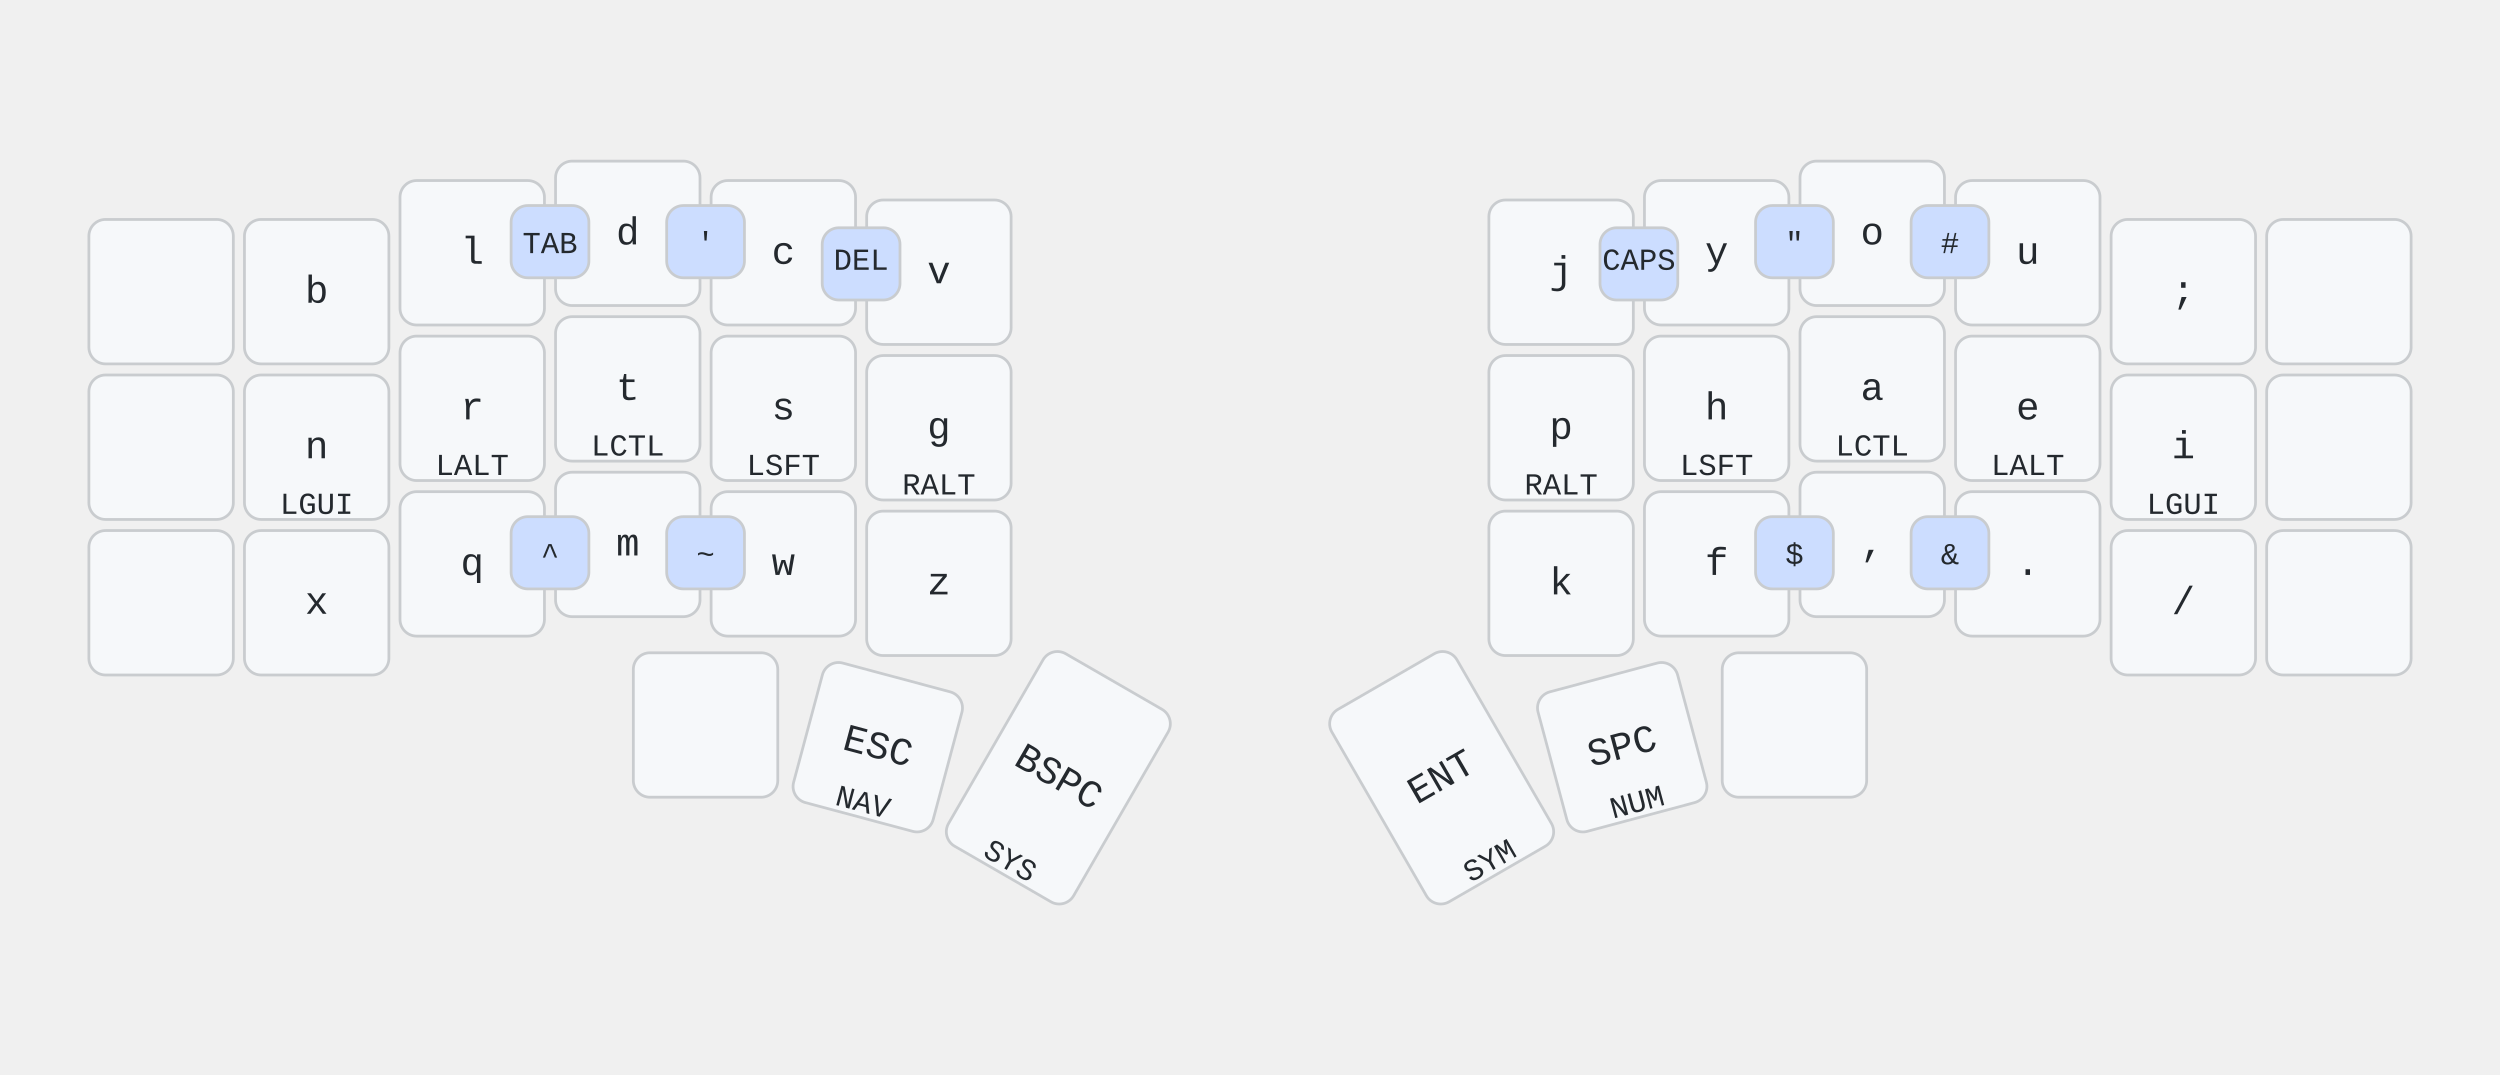
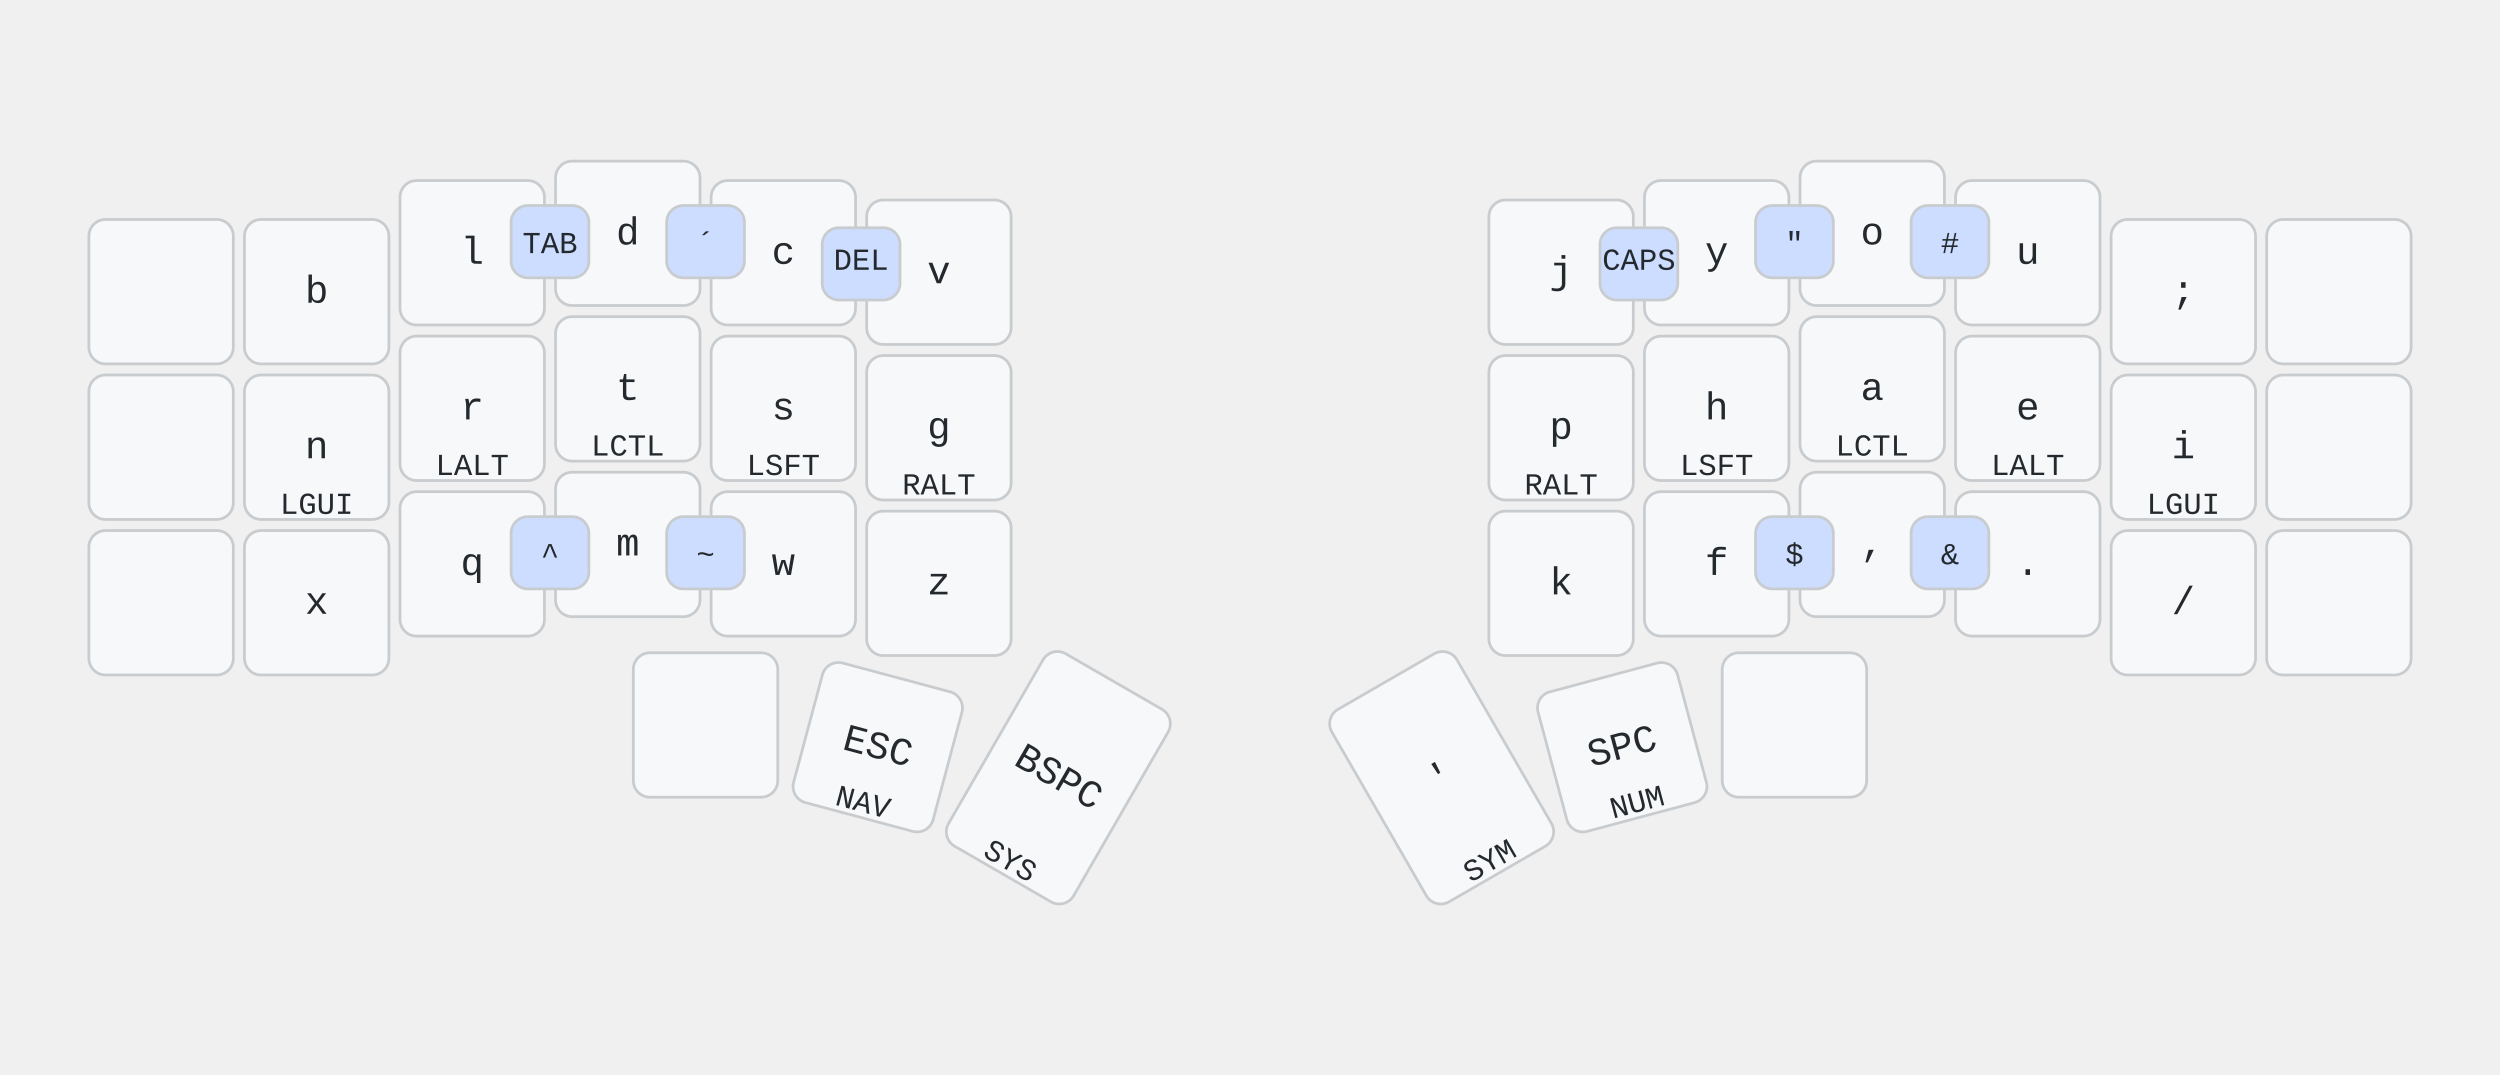
<svg xmlns="http://www.w3.org/2000/svg" width="900" height="387" viewBox="0 0 900 387" class="keymap">
  <style>/* inherit to force styles through use tags */
svg path {
    fill: inherit;
}

/* font and background color specifications */
svg.keymap {
    font-family: SFMono-Regular,Consolas,Liberation Mono,Menlo,monospace;
    font-size: 14px;
    font-kerning: normal;
    text-rendering: optimizeLegibility;
    fill: #24292e;
}

/* default key styling */
rect.key {
    fill: #f6f8fa;
}

rect.key, rect.combo {
    stroke: #c9cccf;
    stroke-width: 1;
}

/* default key side styling, only used is draw_key_sides is set */
rect.side {
    filter: brightness(90%);
}

/* color accent for combo boxes */
rect.combo, rect.combo-separate {
    fill: #cdf;
}

/* color accent for held keys */
rect.held, rect.combo.held {
    fill: #fdd;
}

/* color accent for ghost (optional) keys */
rect.ghost, rect.combo.ghost {
    stroke-dasharray: 4, 4;
    stroke-width: 2;
}

text {
    text-anchor: middle;
    dominant-baseline: middle;
}

/* styling for layer labels */
text.label {
    font-weight: bold;
    text-anchor: start;
    stroke: white;
    stroke-width: 4;
    paint-order: stroke;
}

/* styling for optional footer */
text.footer {
    text-anchor: end;
    dominant-baseline: auto;
    stroke: white;
    stroke-width: 4;
    paint-order: stroke;
}

/* styling for combo tap, and key non-tap label text */
text.combo, text.hold, text.shifted, text.left, text.right {
    font-size: 11px;
}

text.hold {
    text-anchor: middle;
    dominant-baseline: auto;
}

text.shifted {
    text-anchor: middle;
    dominant-baseline: hanging;
}

text.left {
    text-anchor: start;
}

text.right {
    text-anchor: end;
}

text.layer-activator {
    text-decoration: underline;
}

/* styling for hold/shifted label text in combo box */
text.combo.hold, text.combo.shifted, text.combo.left, text.combo.right {
    font-size: 8px;
}

/* lighter symbol for transparent keys */
text.trans {
    fill: #7b7e81;
}

/* styling for combo dendrons */
path.combo {
    stroke-width: 1;
    stroke: gray;
    fill: none;
}

/* Start Tabler Icons Cleanup */
/* cannot use height/width with glyphs */
.icon-tabler &gt; path {
    fill: inherit;
    stroke: inherit;
    stroke-width: 2;
}
/* hide tabler's default box */
.icon-tabler &gt; path[stroke="none"][fill="none"] {
    visibility: hidden;
}
/* End Tabler Icons Cleanup */
</style>
  <g transform="translate(30, 0)" class="layer-BASE">
    <g transform="translate(0, 56)">
      <g transform="translate(28, 49)" class="key keypos-0">
        <rect rx="6" ry="6" x="-26" y="-26" width="52" height="52" class="key" />
      </g>
      <g transform="translate(84, 49)" class="key keypos-1">
        <rect rx="6" ry="6" x="-26" y="-26" width="52" height="52" class="key" />
        <text x="0" y="0" class="key tap">b</text>
      </g>
      <g transform="translate(140, 35)" class="key keypos-2">
        <rect rx="6" ry="6" x="-26" y="-26" width="52" height="52" class="key" />
        <text x="0" y="0" class="key tap">l</text>
      </g>
      <g transform="translate(196, 28)" class="key keypos-3">
        <rect rx="6" ry="6" x="-26" y="-26" width="52" height="52" class="key" />
        <text x="0" y="0" class="key tap">d</text>
      </g>
      <g transform="translate(252, 35)" class="key keypos-4">
        <rect rx="6" ry="6" x="-26" y="-26" width="52" height="52" class="key" />
        <text x="0" y="0" class="key tap">c</text>
      </g>
      <g transform="translate(308, 42)" class="key keypos-5">
        <rect rx="6" ry="6" x="-26" y="-26" width="52" height="52" class="key" />
        <text x="0" y="0" class="key tap">v</text>
      </g>
      <g transform="translate(532, 42)" class="key keypos-6">
        <rect rx="6" ry="6" x="-26" y="-26" width="52" height="52" class="key" />
        <text x="0" y="0" class="key tap">j</text>
      </g>
      <g transform="translate(588, 35)" class="key keypos-7">
        <rect rx="6" ry="6" x="-26" y="-26" width="52" height="52" class="key" />
        <text x="0" y="0" class="key tap">y</text>
      </g>
      <g transform="translate(644, 28)" class="key keypos-8">
        <rect rx="6" ry="6" x="-26" y="-26" width="52" height="52" class="key" />
        <text x="0" y="0" class="key tap">o</text>
      </g>
      <g transform="translate(700, 35)" class="key keypos-9">
        <rect rx="6" ry="6" x="-26" y="-26" width="52" height="52" class="key" />
        <text x="0" y="0" class="key tap">u</text>
      </g>
      <g transform="translate(756, 49)" class="key keypos-10">
        <rect rx="6" ry="6" x="-26" y="-26" width="52" height="52" class="key" />
        <text x="0" y="0" class="key tap">;</text>
      </g>
      <g transform="translate(812, 49)" class="key keypos-11">
        <rect rx="6" ry="6" x="-26" y="-26" width="52" height="52" class="key" />
      </g>
      <g transform="translate(28, 105)" class="key keypos-12">
        <rect rx="6" ry="6" x="-26" y="-26" width="52" height="52" class="key" />
      </g>
      <g transform="translate(84, 105)" class="key keypos-13">
        <rect rx="6" ry="6" x="-26" y="-26" width="52" height="52" class="key" />
        <text x="0" y="0" class="key tap">n</text>
        <text x="0" y="24" class="key hold">LGUI</text>
      </g>
      <g transform="translate(140, 91)" class="key keypos-14">
        <rect rx="6" ry="6" x="-26" y="-26" width="52" height="52" class="key" />
        <text x="0" y="0" class="key tap">r</text>
        <text x="0" y="24" class="key hold">LALT</text>
      </g>
      <g transform="translate(196, 84)" class="key keypos-15">
        <rect rx="6" ry="6" x="-26" y="-26" width="52" height="52" class="key" />
        <text x="0" y="0" class="key tap">t</text>
        <text x="0" y="24" class="key hold">LCTL</text>
      </g>
      <g transform="translate(252, 91)" class="key keypos-16">
        <rect rx="6" ry="6" x="-26" y="-26" width="52" height="52" class="key" />
        <text x="0" y="0" class="key tap">s</text>
        <text x="0" y="24" class="key hold">LSFT</text>
      </g>
      <g transform="translate(308, 98)" class="key keypos-17">
        <rect rx="6" ry="6" x="-26" y="-26" width="52" height="52" class="key" />
        <text x="0" y="0" class="key tap">g</text>
        <text x="0" y="24" class="key hold">RALT</text>
      </g>
      <g transform="translate(532, 98)" class="key keypos-18">
        <rect rx="6" ry="6" x="-26" y="-26" width="52" height="52" class="key" />
        <text x="0" y="0" class="key tap">p</text>
        <text x="0" y="24" class="key hold">RALT</text>
      </g>
      <g transform="translate(588, 91)" class="key keypos-19">
        <rect rx="6" ry="6" x="-26" y="-26" width="52" height="52" class="key" />
        <text x="0" y="0" class="key tap">h</text>
        <text x="0" y="24" class="key hold">LSFT</text>
      </g>
      <g transform="translate(644, 84)" class="key keypos-20">
        <rect rx="6" ry="6" x="-26" y="-26" width="52" height="52" class="key" />
        <text x="0" y="0" class="key tap">a</text>
        <text x="0" y="24" class="key hold">LCTL</text>
      </g>
      <g transform="translate(700, 91)" class="key keypos-21">
        <rect rx="6" ry="6" x="-26" y="-26" width="52" height="52" class="key" />
        <text x="0" y="0" class="key tap">e</text>
        <text x="0" y="24" class="key hold">LALT</text>
      </g>
      <g transform="translate(756, 105)" class="key keypos-22">
        <rect rx="6" ry="6" x="-26" y="-26" width="52" height="52" class="key" />
        <text x="0" y="0" class="key tap">i</text>
        <text x="0" y="24" class="key hold">LGUI</text>
      </g>
      <g transform="translate(812, 105)" class="key keypos-23">
        <rect rx="6" ry="6" x="-26" y="-26" width="52" height="52" class="key" />
      </g>
      <g transform="translate(28, 161)" class="key keypos-24">
        <rect rx="6" ry="6" x="-26" y="-26" width="52" height="52" class="key" />
      </g>
      <g transform="translate(84, 161)" class="key keypos-25">
        <rect rx="6" ry="6" x="-26" y="-26" width="52" height="52" class="key" />
        <text x="0" y="0" class="key tap">x</text>
      </g>
      <g transform="translate(140, 147)" class="key keypos-26">
        <rect rx="6" ry="6" x="-26" y="-26" width="52" height="52" class="key" />
        <text x="0" y="0" class="key tap">q</text>
      </g>
      <g transform="translate(196, 140)" class="key keypos-27">
        <rect rx="6" ry="6" x="-26" y="-26" width="52" height="52" class="key" />
        <text x="0" y="0" class="key tap">m</text>
      </g>
      <g transform="translate(252, 147)" class="key keypos-28">
        <rect rx="6" ry="6" x="-26" y="-26" width="52" height="52" class="key" />
        <text x="0" y="0" class="key tap">w</text>
      </g>
      <g transform="translate(308, 154)" class="key keypos-29">
        <rect rx="6" ry="6" x="-26" y="-26" width="52" height="52" class="key" />
        <text x="0" y="0" class="key tap">z</text>
      </g>
      <g transform="translate(532, 154)" class="key keypos-30">
        <rect rx="6" ry="6" x="-26" y="-26" width="52" height="52" class="key" />
        <text x="0" y="0" class="key tap">k</text>
      </g>
      <g transform="translate(588, 147)" class="key keypos-31">
        <rect rx="6" ry="6" x="-26" y="-26" width="52" height="52" class="key" />
        <text x="0" y="0" class="key tap">f</text>
      </g>
      <g transform="translate(644, 140)" class="key keypos-32">
        <rect rx="6" ry="6" x="-26" y="-26" width="52" height="52" class="key" />
        <text x="0" y="0" class="key tap">,</text>
      </g>
      <g transform="translate(700, 147)" class="key keypos-33">
        <rect rx="6" ry="6" x="-26" y="-26" width="52" height="52" class="key" />
        <text x="0" y="0" class="key tap">.</text>
      </g>
      <g transform="translate(756, 161)" class="key keypos-34">
        <rect rx="6" ry="6" x="-26" y="-26" width="52" height="52" class="key" />
        <text x="0" y="0" class="key tap">/</text>
      </g>
      <g transform="translate(812, 161)" class="key keypos-35">
        <rect rx="6" ry="6" x="-26" y="-26" width="52" height="52" class="key" />
      </g>
      <g transform="translate(224, 205)" class="key keypos-36">
        <rect rx="6" ry="6" x="-26" y="-26" width="52" height="52" class="key" />
      </g>
      <g transform="translate(286, 213) rotate(15.0)" class="key keypos-37">
        <rect rx="6" ry="6" x="-26" y="-26" width="52" height="52" class="key" />
        <text x="0" y="0" class="key tap">ESC</text>
        <text x="0" y="24" class="key hold">NAV</text>
      </g>
      <g transform="translate(351, 224) rotate(30.0)" class="key keypos-38">
        <rect rx="6" ry="6" x="-26" y="-40" width="52" height="80" class="key" />
        <text x="0" y="0" class="key tap">BSPC</text>
        <text x="0" y="38" class="key hold">SYS</text>
      </g>
      <g transform="translate(489, 224) rotate(-30.0)" class="key keypos-39">
        <rect rx="6" ry="6" x="-26" y="-40" width="52" height="80" class="key" />
-         <text x="0" y="0" class="key tap">ENT</text>
+         <text x="0" y="0" class="key tap">'</text>
        <text x="0" y="38" class="key hold">SYM</text>
      </g>
      <g transform="translate(554, 213) rotate(-15.0)" class="key keypos-40">
        <rect rx="6" ry="6" x="-26" y="-26" width="52" height="52" class="key" />
        <text x="0" y="0" class="key tap">SPC</text>
        <text x="0" y="24" class="key hold">NUM</text>
      </g>
      <g transform="translate(616, 205)" class="key keypos-41">
        <rect rx="6" ry="6" x="-26" y="-26" width="52" height="52" class="key" />
      </g>
      <g class="combo combopos-0">
        <rect rx="6" ry="6" x="154" y="18" width="28" height="26" class="combo" />
        <text x="168" y="32" class="combo tap">TAB</text>
      </g>
      <g class="combo combopos-1">
        <rect rx="6" ry="6" x="210" y="18" width="28" height="26" class="combo" />
-         <text x="224" y="32" class="combo tap">'</text>
+         <text x="224" y="32" class="combo tap">´</text>
      </g>
      <g class="combo combopos-2">
        <rect rx="6" ry="6" x="154" y="130" width="28" height="26" class="combo" />
        <text x="168" y="144" class="combo tap">^</text>
      </g>
      <g class="combo combopos-3">
        <rect rx="6" ry="6" x="210" y="130" width="28" height="26" class="combo" />
        <text x="224" y="144" class="combo tap">~</text>
      </g>
      <g class="combo combopos-4">
        <rect rx="6" ry="6" x="602" y="18" width="28" height="26" class="combo" />
        <text x="616" y="32" class="combo tap">"</text>
      </g>
      <g class="combo combopos-5">
        <rect rx="6" ry="6" x="658" y="18" width="28" height="26" class="combo" />
        <text x="672" y="32" class="combo tap">#</text>
      </g>
      <g class="combo combopos-6">
        <rect rx="6" ry="6" x="602" y="130" width="28" height="26" class="combo" />
        <text x="616" y="144" class="combo tap">$</text>
      </g>
      <g class="combo combopos-7">
        <rect rx="6" ry="6" x="658" y="130" width="28" height="26" class="combo" />
        <text x="672" y="144" class="combo tap">&amp;</text>
      </g>
      <g class="combo combopos-8">
        <rect rx="6" ry="6" x="546" y="26" width="28" height="26" class="combo" />
        <text x="560" y="38" class="combo tap">CAPS</text>
      </g>
      <g class="combo combopos-9">
        <rect rx="6" ry="6" x="266" y="26" width="28" height="26" class="combo" />
        <text x="280" y="38" class="combo tap">DEL</text>
      </g>
    </g>
  </g>
</svg>
